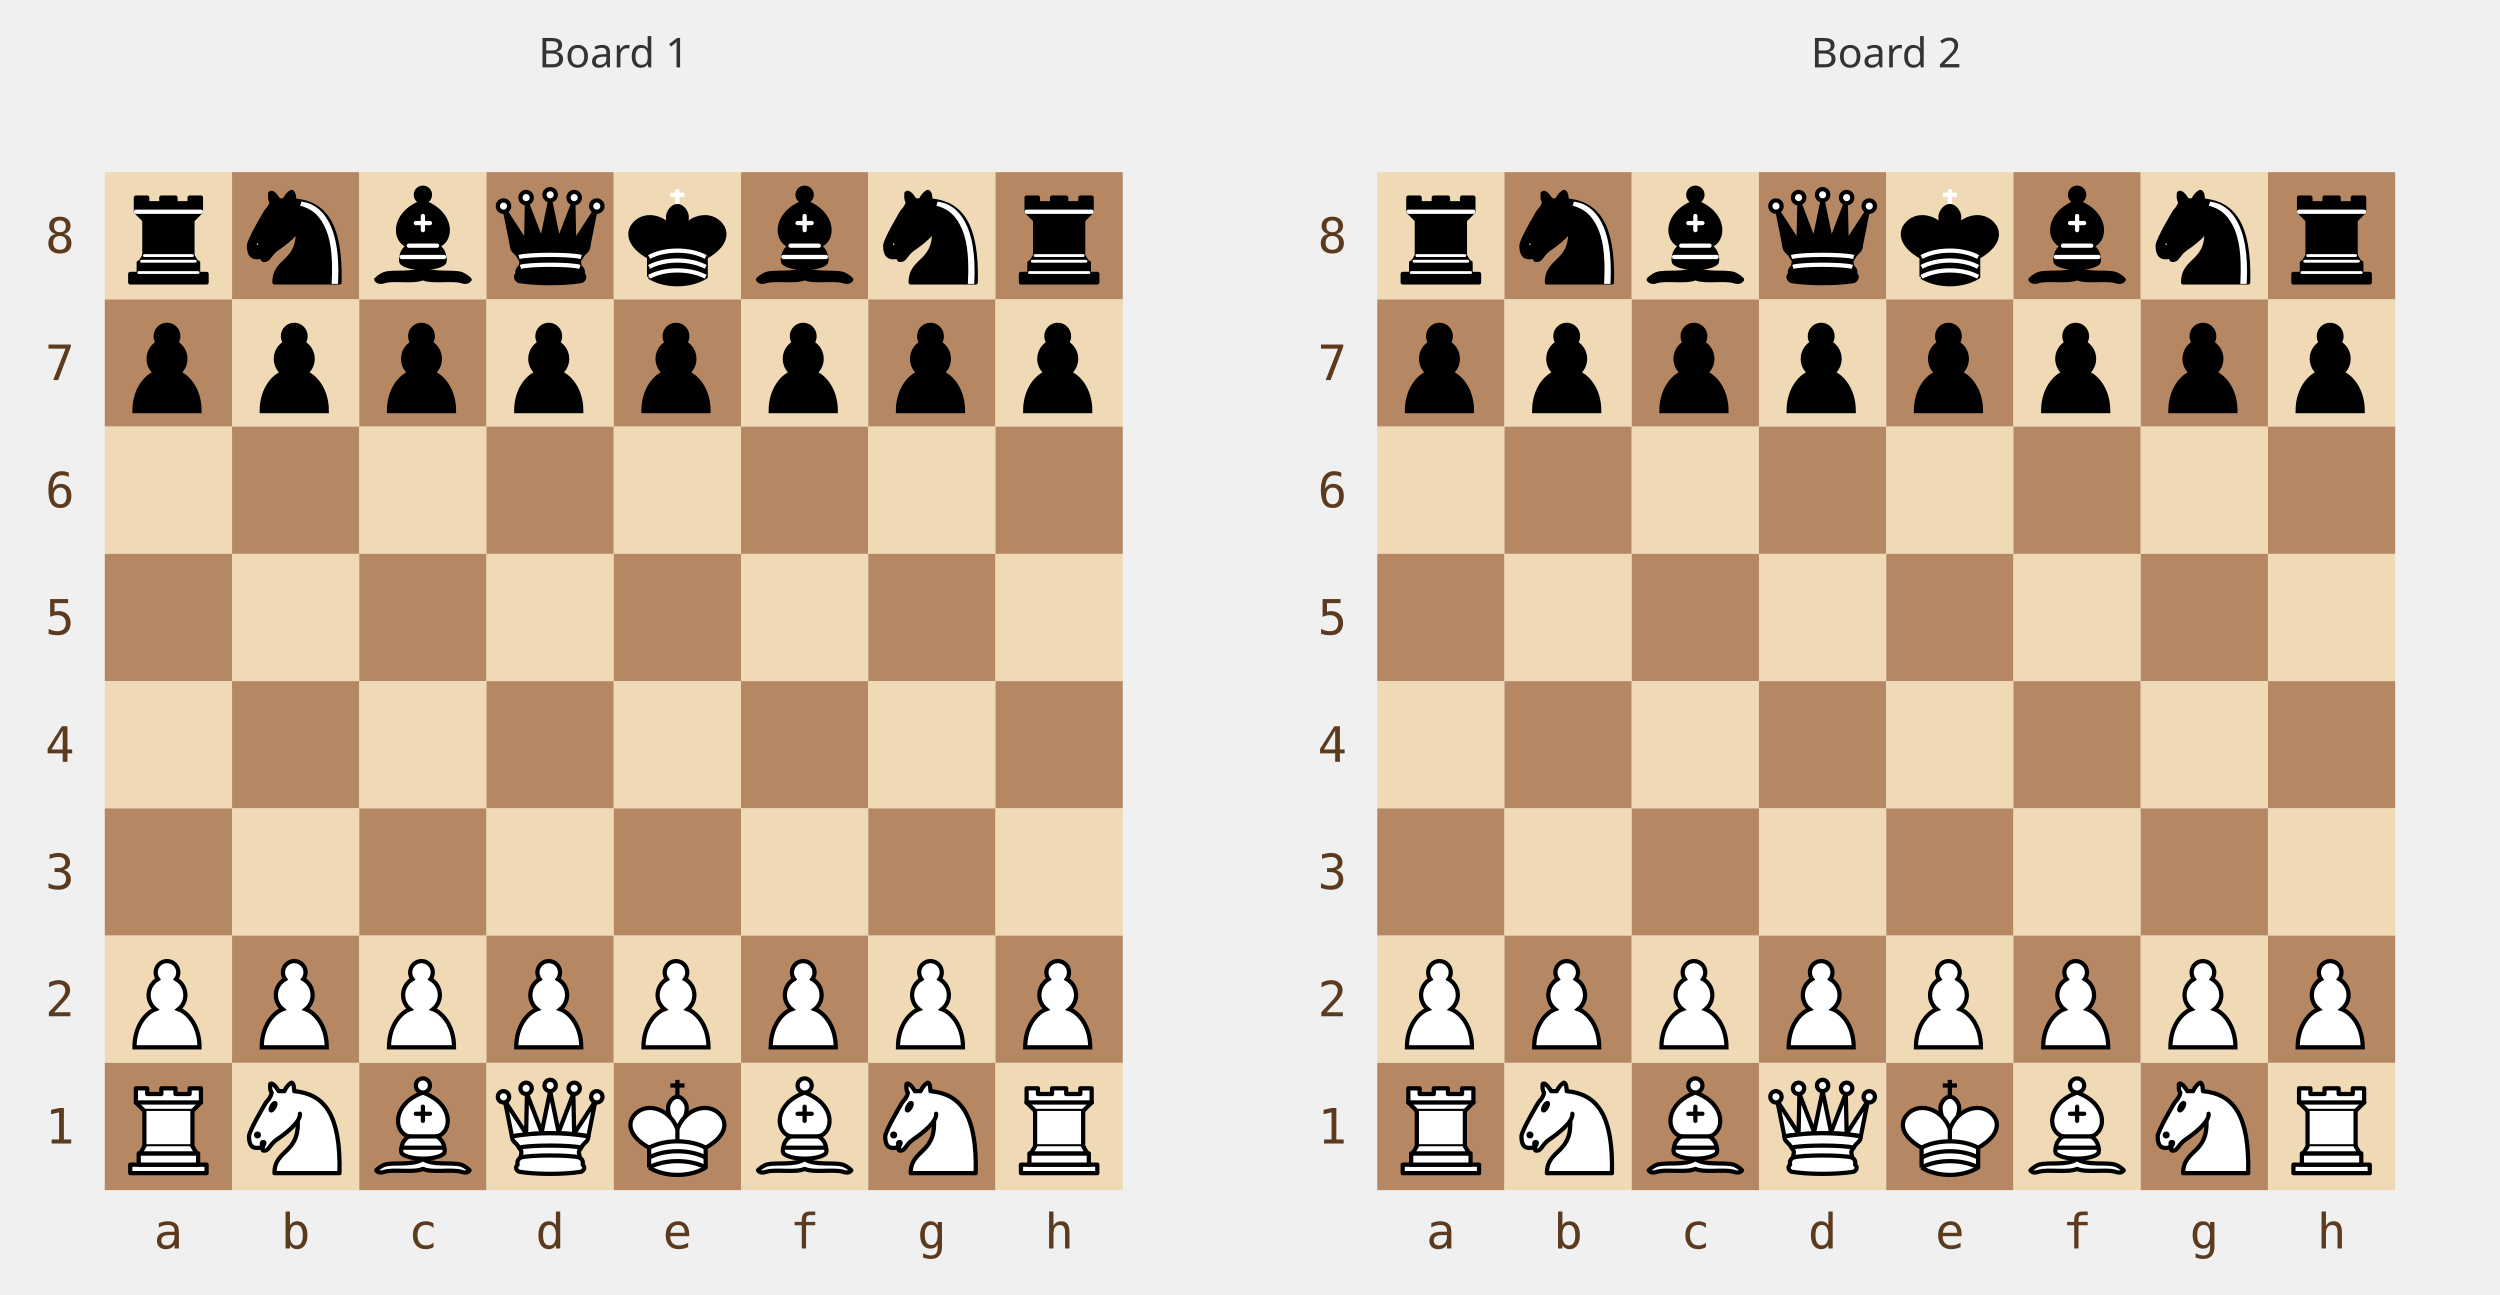
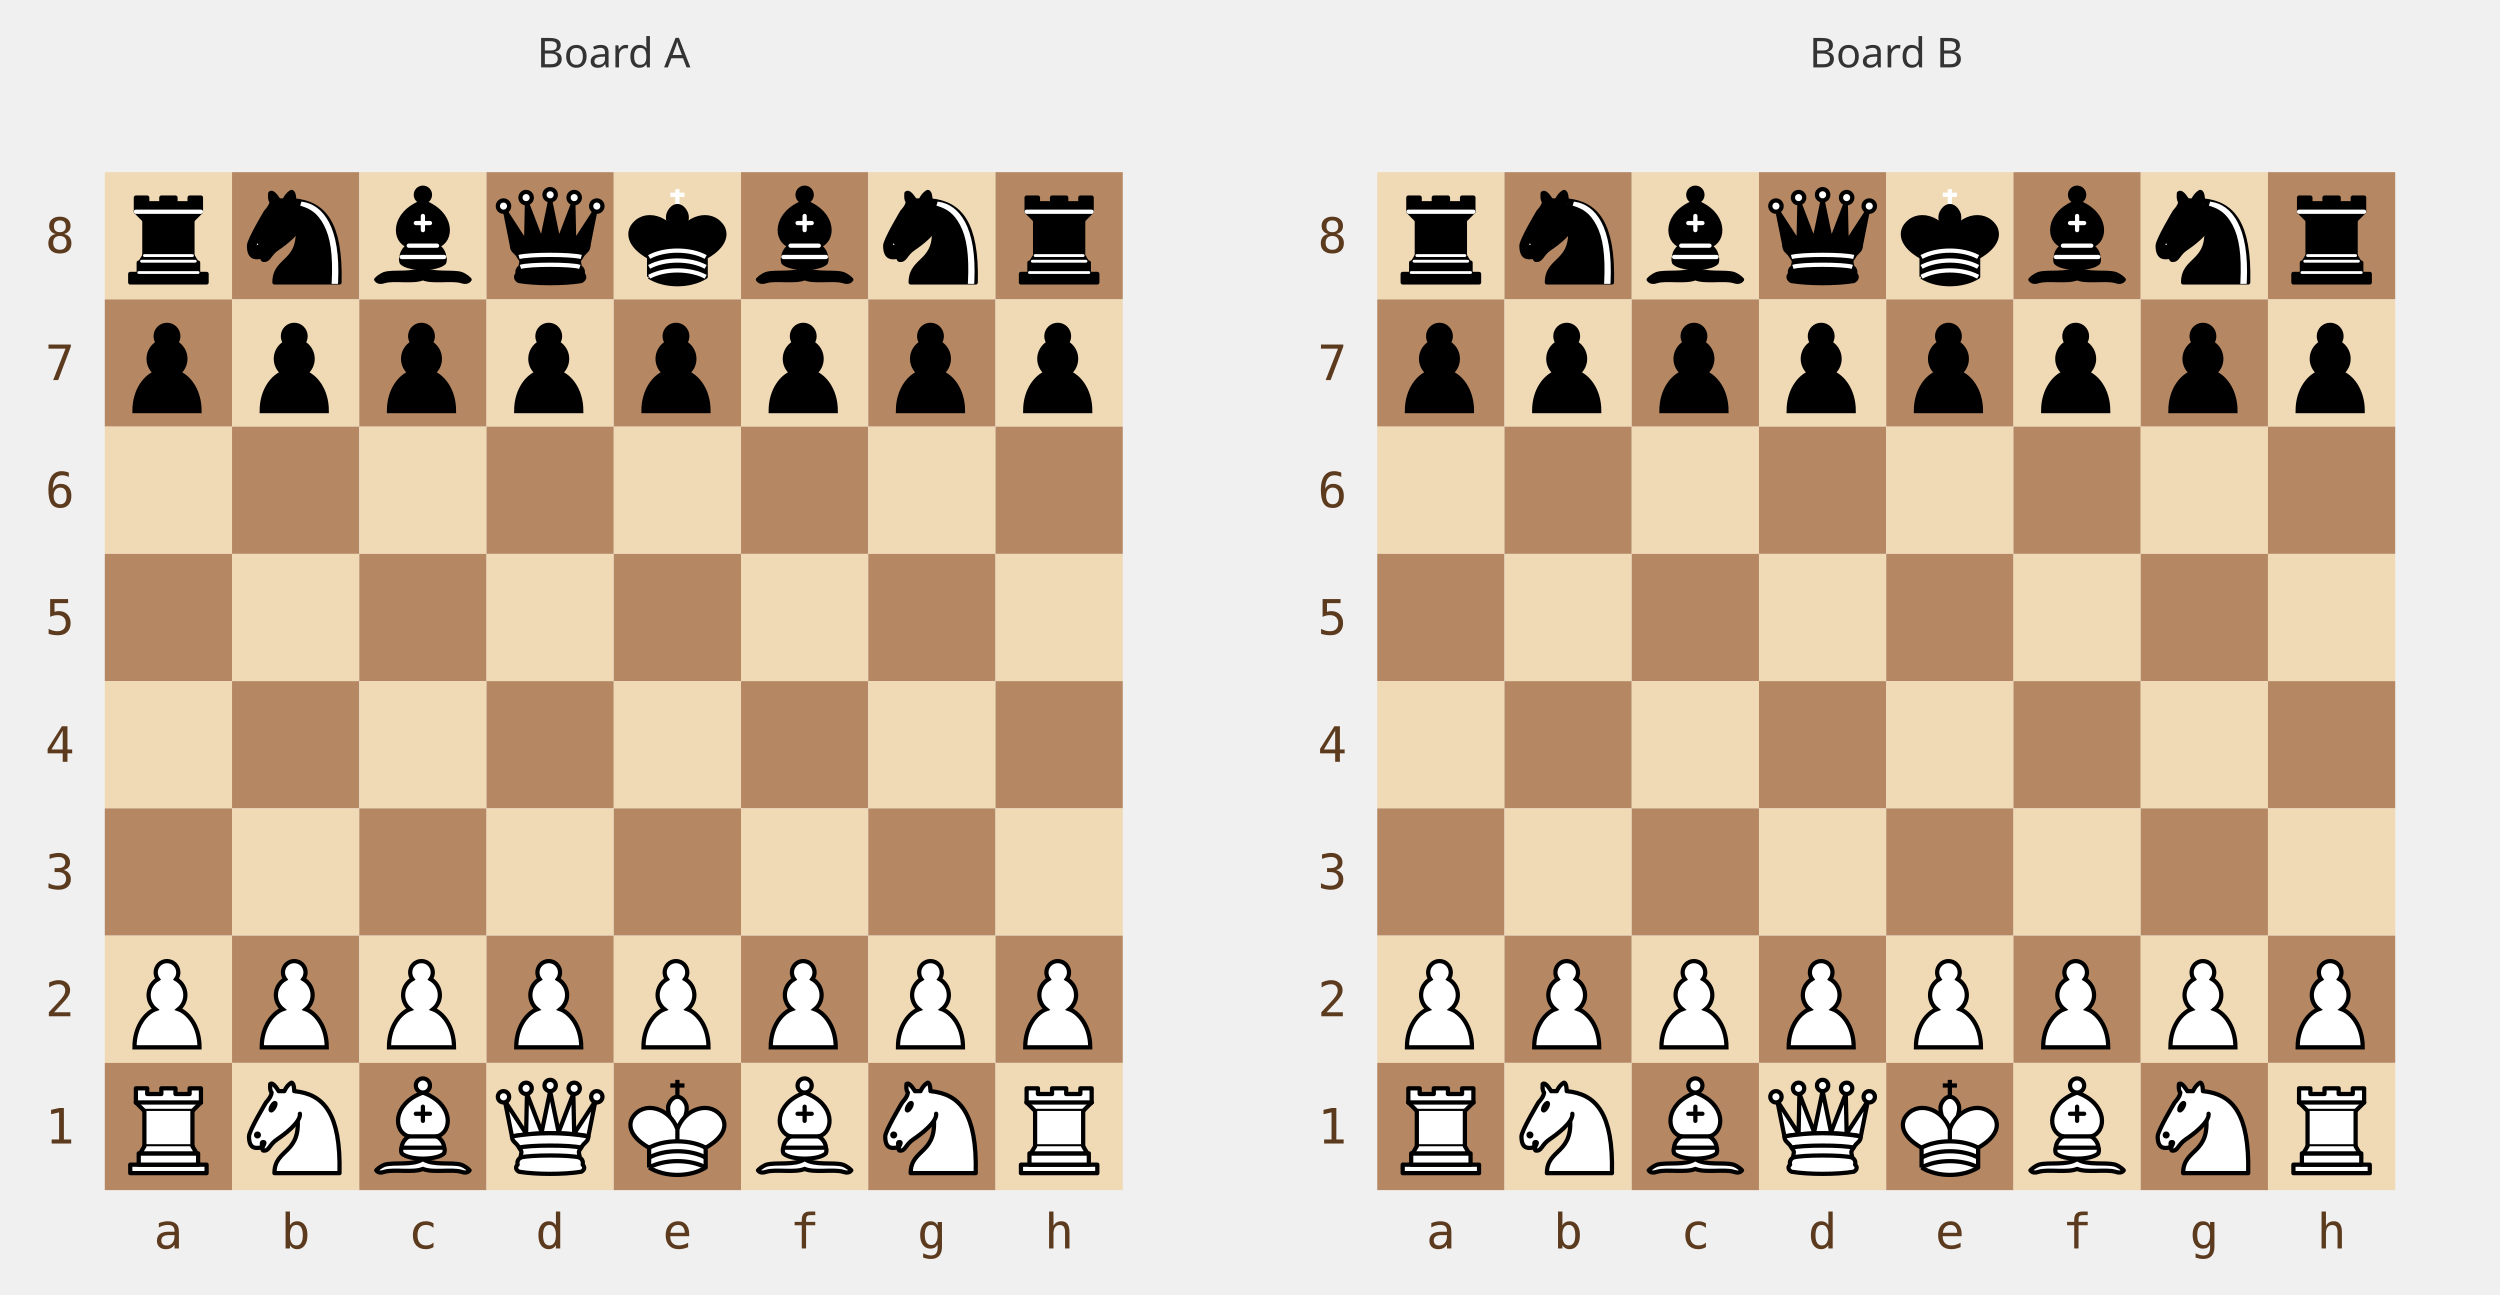
<svg xmlns="http://www.w3.org/2000/svg" viewBox="0 0 668 346" width="668" height="346">
  <defs>
    <symbol id="piece-mce-chess-bR" viewBox="0 0 45 45">
      <g style="fill:#000;stroke:#000;stroke-width:1.5;stroke-linecap:round;stroke-linejoin:round">
        <path d="M 9,39 L 36,39 L 36,36 L 9,36 L 9,39 z" />
        <path d="M 12,36 L 12,32 L 33,32 L 33,36 L 12,36 z" />
        <path d="M 11,14 L 11,9 L 15,9 L 15,11 L 20,11 L 20,9 L 25,9 L 25,11 L 30,11 L 30,9 L 34,9 L 34,14" />
        <path d="M 34,14 L 31,17 L 14,17 L 11,14" />
        <path d="M 31,17 L 31,29.5 L 14,29.5 L 14,17" />
        <path d="M 31,29.5 L 32.5,32 L 12.5,32 L 14,29.5" />
        <path d="M 11,14 L 34,14" style="fill:none;stroke:#fff;stroke-linejoin:miter" />
        <path d="M 12,35.5 L 33,35.5" style="fill:none;stroke:#fff;stroke-width:1" />
        <path d="M 13,31.5 L 32,31.5" style="fill:none;stroke:#fff;stroke-width:1" />
        <path d="M 14,29.5 L 31,29.5" style="fill:none;stroke:#fff;stroke-width:1" />
      </g>
    </symbol>
    <symbol id="piece-mce-chess-bN" viewBox="0 0 45 45">
      <g style="fill:none;stroke:#000;stroke-width:1.5;stroke-linecap:round;stroke-linejoin:round">
        <path d="M 22,10 C 32.5,11 38.5,18 38,39 L 15,39 C 15,30 25,32.5 23,18" style="fill:#000" />
        <path d="M 24,18 C 24.38,20.91 18.45,25.37 16,27 C 13,29 13.18,31.34 11,31 C 9.958,30.06 12.41,27.96 11,28 C 10,28 11.19,29.23 10,30 C 9,30 5.997,31 6,26 C 6,24 12,14 12,14 C 12,14 13.89,12.1 14,10.5 C 13.27,9.506 13.5,8.5 13.5,7.5 C 14.5,6.5 16.5,10 16.5,10 L 18.5,10 C 18.5,10 19.28,8.008 21,7 C 22,7 22,10 22,10" style="fill:#000" />
        <path d="M 9.5,25.5 A 0.5,0.5 0 1 1 8.5,25.5 A 0.5,0.5 0 1 1 9.5,25.5 z" style="fill:#fff" />
        <path d="M 15,15.5 A 0.5,1.5 0 1 1 14,15.5 A 0.5,1.5 0 1 1 15,15.5 z" transform="matrix(0.866,0.5,-0.5,0.866,9.693,-5.173)" style="fill:#fff" />
        <path d="M 24.55,10.4 L 24.1,11.85 L 24.6,12 C 27.75,13 30.25,14.49 32.5,18.75 C 34.75,23.01 35.75,29.06 35.25,39 L 35.2,39.5 L 37.45,39.5 L 37.5,39 C 38,28.94 36.62,22.15 34.25,17.66 C 31.88,13.17 28.46,11.02 25.06,10.5 L 24.55,10.4 z" style="fill:#fff;stroke:none" />
      </g>
    </symbol>
    <symbol id="piece-mce-chess-bB" viewBox="0 0 45 45">
      <g style="fill:none;stroke:#000;stroke-width:1.5;stroke-linecap:round;stroke-linejoin:round">
        <g style="fill:#000;stroke-linecap:butt">
          <path d="M 9,36 C 12.39,35.03 19.11,36.43 22.5,34 C 25.89,36.43 32.61,35.03 36,36 C 36,36 37.65,36.54 39,38 C 38.32,38.97 37.2,38.91 36,38.5 C 32.61,37.53 25.89,38.96 22.5,37.5 C 19.11,38.96 12.39,37.53 9,38.5 C 7.8,38.91 6.68,38.97 6,38 C 7.35,36.54 9,36 9,36 z" />
          <path d="M 15,32 C 17.5,34.5 27.5,34.5 30,32 C 30.5,30.5 30,30 30,30 C 30,27.5 27.5,26 27.5,26 C 33,24.5 33.5,14.5 22.5,10.5 C 11.5,14.5 12,24.5 17.5,26 C 17.5,26 15,27.5 15,30 C 15,30 14.5,30.5 15,32 z" />
          <path d="M 25,8 A 2.5,2.5 0 1 1 20,8 A 2.5,2.5 0 1 1 25,8 z" />
        </g>
        <path d="M 17.5,26 L 27.5,26 M 15,30 L 30,30 M 22.5,15.5 L 22.5,20.5 M 20,18 L 25,18" style="fill:none;stroke:#fff;stroke-linejoin:miter" />
      </g>
    </symbol>
    <symbol id="piece-mce-chess-bQ" viewBox="0 0 45 45">
      <g style="fill:#000;stroke:#000;stroke-width:1.5;stroke-linejoin:round">
        <path d="M 9,26 C 17.5,24.5 30,24.5 36,26 L 38.5,13.5 L 31,25 L 30.7,10.9 L 25.5,24.5 L 22.5,10 L 19.5,24.5 L 14.3,10.9 L 14,25 L 6.5,13.5 L 9,26 z" />
        <path d="M 9,26 C 9,28 10.5,28 11.5,30 C 12.5,31.5 12.5,31 12,33.5 C 10.5,34.5 11,36 11,36 C 9.5,37.5 11.5,38.5 11.5,38.5 C 17.5,39.5 27.5,39.5 33.5,38.5 C 33.5,38.5 35.5,37.5 34,36 C 34,36 34.5,34.5 33,33.5 C 32.5,31 32.5,31.5 33.5,30 C 34.5,28 36,28 36,26 C 27.5,24.5 17.5,24.5 9,26 z" />
        <path d="M 11.5,30 C 15,29 30,29 33.5,30" style="fill:none;stroke:#fff" />
        <path d="M 12,33.5 C 15,32.5 30,32.5 33,33.5" style="fill:none;stroke:#fff" />
        <circle cx="6" cy="12" r="2" style="fill:#fff" />
        <circle cx="14" cy="9" r="2" style="fill:#fff" />
        <circle cx="22.5" cy="8" r="2" style="fill:#fff" />
        <circle cx="31" cy="9" r="2" style="fill:#fff" />
        <circle cx="39" cy="12" r="2" style="fill:#fff" />
      </g>
    </symbol>
    <symbol id="piece-mce-chess-bK" viewBox="0 0 45 45">
      <g style="fill:#000;stroke:#000;stroke-width:1.5;stroke-linejoin:round">
        <path d="M 22.5,11.63 L 22.5,6" style="fill:none;stroke:#fff;stroke-linejoin:miter" />
        <path d="M 20,8 L 25,8" style="fill:none;stroke:#fff;stroke-linejoin:miter" />
        <path d="M 22.5,25 C 22.5,25 27,17.5 25.5,14.5 C 25.5,14.5 24.5,12 22.5,12 C 20.5,12 19.5,14.5 19.5,14.5 C 18,17.5 22.5,25 22.5,25" />
        <path d="M 12.5,37 C 18,40.5 27,40.5 32.5,37 L 32.5,30 C 32.5,30 41.5,25.5 38.5,19.5 C 34.5,13 25,16 22.5,23.5 L 22.5,27 L 22.5,23.5 C 20,16 10.5,13 6.5,19.5 C 3.5,25.5 12.5,30 12.5,30 L 12.5,37" />
        <path d="M 12.5,30 C 18,27 27,27 32.5,30" style="fill:none;stroke:#fff" />
        <path d="M 12.5,33.5 C 18,30.5 27,30.5 32.5,33.5" style="fill:none;stroke:#fff" />
        <path d="M 12.5,37 C 18,34 27,34 32.5,37" style="fill:none;stroke:#fff" />
      </g>
    </symbol>
    <symbol id="piece-mce-chess-bP" viewBox="0 0 45 45">
      <path d="M 22,9 C 19.79,9 18,10.79 18,13 C 18,13.89 18.29,14.71 18.78,15.38 C 16.83,16.5 15.5,18.59 15.5,21 C 15.5,23.03 16.44,24.84 17.91,26.03 C 14.91,27.09 10.5,31.58 10.5,39.5 L 33.5,39.5 C 33.5,31.58 29.09,27.09 26.09,26.03 C 27.56,24.84 28.5,23.03 28.5,21 C 28.5,18.59 27.17,16.5 25.22,15.38 C 25.71,14.71 26,13.89 26,13 C 26,10.79 24.21,9 22,9 z" style="fill:#000;stroke:#000;stroke-width:1.5;stroke-linecap:round" />
    </symbol>
    <symbol id="piece-mce-chess-wP" viewBox="0 0 45 45">
      <path d="M 22,9 C 19.79,9 18,10.79 18,13 C 18,13.89 18.29,14.71 18.78,15.38 C 16.83,16.5 15.5,18.59 15.5,21 C 15.5,23.03 16.44,24.84 17.91,26.03 C 14.91,27.09 10.5,31.58 10.5,39.5 L 33.5,39.5 C 33.5,31.58 29.09,27.09 26.09,26.03 C 27.56,24.84 28.5,23.03 28.5,21 C 28.5,18.59 27.17,16.5 25.22,15.38 C 25.71,14.71 26,13.89 26,13 C 26,10.79 24.21,9 22,9 z" style="fill:#fff;stroke:#000;stroke-width:1.5;stroke-linecap:round" />
    </symbol>
    <symbol id="piece-mce-chess-wR" viewBox="0 0 45 45">
      <g style="fill:#fff;stroke:#000;stroke-width:1.5;stroke-linecap:round;stroke-linejoin:round">
        <path d="M 9,39 L 36,39 L 36,36 L 9,36 L 9,39 z" />
        <path d="M 12,36 L 12,32 L 33,32 L 33,36 L 12,36 z" />
        <path d="M 11,14 L 11,9 L 15,9 L 15,11 L 20,11 L 20,9 L 25,9 L 25,11 L 30,11 L 30,9 L 34,9 L 34,14" />
        <path d="M 34,14 L 31,17 L 14,17 L 11,14" />
        <path d="M 31,17 L 31,29.5 L 14,29.5 L 14,17" />
        <path d="M 31,29.5 L 32.5,32 L 12.5,32 L 14,29.5" />
        <path d="M 11,14 L 34,14" style="fill:none" />
      </g>
    </symbol>
    <symbol id="piece-mce-chess-wN" viewBox="0 0 45 45">
      <g style="fill:none;stroke:#000;stroke-width:1.5;stroke-linecap:round;stroke-linejoin:round">
        <path d="M 22,10 C 32.5,11 38.5,18 38,39 L 15,39 C 15,30 25,32.5 23,18" style="fill:#fff" />
        <path d="M 24,18 C 24.38,20.91 18.45,25.37 16,27 C 13,29 13.18,31.34 11,31 C 9.958,30.06 12.41,27.96 11,28 C 10,28 11.19,29.23 10,30 C 9,30 5.997,31 6,26 C 6,24 12,14 12,14 C 12,14 13.89,12.1 14,10.5 C 13.27,9.506 13.5,8.5 13.5,7.5 C 14.5,6.5 16.5,10 16.5,10 L 18.5,10 C 18.5,10 19.28,8.008 21,7 C 22,7 22,10 22,10" style="fill:#fff" />
        <path d="M 9.5,25.5 A 0.5,0.5 0 1 1 8.5,25.5 A 0.5,0.5 0 1 1 9.5,25.5 z" style="fill:#000" />
        <path d="M 15,15.5 A 0.5,1.5 0 1 1 14,15.5 A 0.5,1.5 0 1 1 15,15.5 z" transform="matrix(0.866,0.5,-0.5,0.866,9.693,-5.173)" style="fill:#000" />
      </g>
    </symbol>
    <symbol id="piece-mce-chess-wB" viewBox="0 0 45 45">
      <g style="fill:none;stroke:#000;stroke-width:1.5;stroke-linecap:round;stroke-linejoin:round">
        <g style="fill:#fff;stroke-linecap:butt">
          <path d="M 9,36 C 12.39,35.03 19.11,36.43 22.5,34 C 25.89,36.43 32.61,35.03 36,36 C 36,36 37.65,36.54 39,38 C 38.32,38.97 37.2,38.91 36,38.5 C 32.61,37.53 25.89,38.96 22.5,37.5 C 19.11,38.96 12.39,37.53 9,38.5 C 7.8,38.91 6.68,38.97 6,38 C 7.35,36.54 9,36 9,36 z" />
          <path d="M 15,32 C 17.5,34.5 27.5,34.5 30,32 C 30.5,30.5 30,30 30,30 C 30,27.5 27.5,26 27.5,26 C 33,24.5 33.5,14.5 22.5,10.5 C 11.5,14.5 12,24.5 17.5,26 C 17.5,26 15,27.5 15,30 C 15,30 14.5,30.5 15,32 z" />
          <path d="M 25,8 A 2.5,2.5 0 1 1 20,8 A 2.5,2.5 0 1 1 25,8 z" />
        </g>
        <path d="M 17.5,26 L 27.5,26 M 15,30 L 30,30 M 22.5,15.5 L 22.5,20.5 M 20,18 L 25,18" style="fill:none;stroke:#000;stroke-linejoin:miter" />
      </g>
    </symbol>
    <symbol id="piece-mce-chess-wQ" viewBox="0 0 45 45">
      <g style="fill:#fff;stroke:#000;stroke-width:1.5;stroke-linejoin:round">
        <path d="M 9,26 C 17.5,24.5 30,24.5 36,26 L 38.5,13.5 L 31,25 L 30.7,10.9 L 25.5,24.5 L 22.5,10 L 19.5,24.5 L 14.3,10.9 L 14,25 L 6.5,13.5 L 9,26 z" />
        <path d="M 9,26 C 9,28 10.5,28 11.5,30 C 12.5,31.5 12.5,31 12,33.5 C 10.5,34.5 11,36 11,36 C 9.5,37.5 11.5,38.5 11.5,38.5 C 17.5,39.5 27.5,39.5 33.5,38.5 C 33.5,38.5 35.5,37.5 34,36 C 34,36 34.5,34.5 33,33.5 C 32.5,31 32.5,31.5 33.5,30 C 34.5,28 36,28 36,26 C 27.5,24.5 17.5,24.5 9,26 z" />
        <path d="M 11.5,30 C 15,29 30,29 33.5,30" style="fill:none" />
        <path d="M 12,33.5 C 15,32.5 30,32.5 33,33.5" style="fill:none" />
        <circle cx="6" cy="12" r="2" />
        <circle cx="14" cy="9" r="2" />
        <circle cx="22.5" cy="8" r="2" />
        <circle cx="31" cy="9" r="2" />
        <circle cx="39" cy="12" r="2" />
      </g>
    </symbol>
    <symbol id="piece-mce-chess-wK" viewBox="0 0 45 45">
      <g style="fill:#fff;stroke:#000;stroke-width:1.5;stroke-linejoin:round">
        <path d="M 22.5,11.63 L 22.5,6" style="fill:none;stroke-linejoin:miter" />
        <path d="M 20,8 L 25,8" style="fill:none;stroke-linejoin:miter" />
        <path d="M 22.5,25 C 22.5,25 27,17.5 25.5,14.5 C 25.5,14.5 24.5,12 22.5,12 C 20.5,12 19.5,14.5 19.5,14.5 C 18,17.5 22.5,25 22.5,25" />
        <path d="M 12.5,37 C 18,40.5 27,40.5 32.5,37 L 32.5,30 C 32.5,30 41.5,25.5 38.5,19.5 C 34.5,13 25,16 22.5,23.5 L 22.5,27 L 22.5,23.5 C 20,16 10.5,13 6.5,19.5 C 3.5,25.5 12.5,30 12.5,30 L 12.5,37" />
        <path d="M 12.5,30 C 18,27 27,27 32.5,30" />
        <path d="M 12.5,33.5 C 18,30.5 27,30.5 32.5,33.5" />
        <path d="M 12.5,37 C 18,34 27,34 32.5,37" />
      </g>
    </symbol>
  </defs>
-   <text x="164" y="18" text-anchor="middle" font-size="11" fill="#333" font-family="system-ui">Board 1</text>
+   <text x="164" y="18" text-anchor="middle" font-size="11" fill="#333" font-family="system-ui">Board A</text>
  <g transform="translate(4,22)" data-layer="0">
    <rect x="24" y="24" width="34" height="34" fill="#f0d9b5" data-sq="a8" class="board-cell" pointer-events="all" />
    <rect x="58" y="24" width="34" height="34" fill="#b58863" data-sq="b8" class="board-cell" pointer-events="all" />
    <rect x="92" y="24" width="34" height="34" fill="#f0d9b5" data-sq="c8" class="board-cell" pointer-events="all" />
    <rect x="126" y="24" width="34" height="34" fill="#b58863" data-sq="d8" class="board-cell" pointer-events="all" />
    <rect x="160" y="24" width="34" height="34" fill="#f0d9b5" data-sq="e8" class="board-cell" pointer-events="all" />
    <rect x="194" y="24" width="34" height="34" fill="#b58863" data-sq="f8" class="board-cell" pointer-events="all" />
    <rect x="228" y="24" width="34" height="34" fill="#f0d9b5" data-sq="g8" class="board-cell" pointer-events="all" />
    <rect x="262" y="24" width="34" height="34" fill="#b58863" data-sq="h8" class="board-cell" pointer-events="all" />
    <rect x="24" y="58" width="34" height="34" fill="#b58863" data-sq="a7" class="board-cell" pointer-events="all" />
    <rect x="58" y="58" width="34" height="34" fill="#f0d9b5" data-sq="b7" class="board-cell" pointer-events="all" />
    <rect x="92" y="58" width="34" height="34" fill="#b58863" data-sq="c7" class="board-cell" pointer-events="all" />
    <rect x="126" y="58" width="34" height="34" fill="#f0d9b5" data-sq="d7" class="board-cell" pointer-events="all" />
    <rect x="160" y="58" width="34" height="34" fill="#b58863" data-sq="e7" class="board-cell" pointer-events="all" />
    <rect x="194" y="58" width="34" height="34" fill="#f0d9b5" data-sq="f7" class="board-cell" pointer-events="all" />
    <rect x="228" y="58" width="34" height="34" fill="#b58863" data-sq="g7" class="board-cell" pointer-events="all" />
    <rect x="262" y="58" width="34" height="34" fill="#f0d9b5" data-sq="h7" class="board-cell" pointer-events="all" />
    <rect x="24" y="92" width="34" height="34" fill="#f0d9b5" data-sq="a6" class="board-cell" pointer-events="all" />
    <rect x="58" y="92" width="34" height="34" fill="#b58863" data-sq="b6" class="board-cell" pointer-events="all" />
    <rect x="92" y="92" width="34" height="34" fill="#f0d9b5" data-sq="c6" class="board-cell" pointer-events="all" />
    <rect x="126" y="92" width="34" height="34" fill="#b58863" data-sq="d6" class="board-cell" pointer-events="all" />
    <rect x="160" y="92" width="34" height="34" fill="#f0d9b5" data-sq="e6" class="board-cell" pointer-events="all" />
    <rect x="194" y="92" width="34" height="34" fill="#b58863" data-sq="f6" class="board-cell" pointer-events="all" />
    <rect x="228" y="92" width="34" height="34" fill="#f0d9b5" data-sq="g6" class="board-cell" pointer-events="all" />
    <rect x="262" y="92" width="34" height="34" fill="#b58863" data-sq="h6" class="board-cell" pointer-events="all" />
    <rect x="24" y="126" width="34" height="34" fill="#b58863" data-sq="a5" class="board-cell" pointer-events="all" />
    <rect x="58" y="126" width="34" height="34" fill="#f0d9b5" data-sq="b5" class="board-cell" pointer-events="all" />
    <rect x="92" y="126" width="34" height="34" fill="#b58863" data-sq="c5" class="board-cell" pointer-events="all" />
    <rect x="126" y="126" width="34" height="34" fill="#f0d9b5" data-sq="d5" class="board-cell" pointer-events="all" />
    <rect x="160" y="126" width="34" height="34" fill="#b58863" data-sq="e5" class="board-cell" pointer-events="all" />
    <rect x="194" y="126" width="34" height="34" fill="#f0d9b5" data-sq="f5" class="board-cell" pointer-events="all" />
    <rect x="228" y="126" width="34" height="34" fill="#b58863" data-sq="g5" class="board-cell" pointer-events="all" />
    <rect x="262" y="126" width="34" height="34" fill="#f0d9b5" data-sq="h5" class="board-cell" pointer-events="all" />
    <rect x="24" y="160" width="34" height="34" fill="#f0d9b5" data-sq="a4" class="board-cell" pointer-events="all" />
    <rect x="58" y="160" width="34" height="34" fill="#b58863" data-sq="b4" class="board-cell" pointer-events="all" />
    <rect x="92" y="160" width="34" height="34" fill="#f0d9b5" data-sq="c4" class="board-cell" pointer-events="all" />
    <rect x="126" y="160" width="34" height="34" fill="#b58863" data-sq="d4" class="board-cell" pointer-events="all" />
    <rect x="160" y="160" width="34" height="34" fill="#f0d9b5" data-sq="e4" class="board-cell" pointer-events="all" />
    <rect x="194" y="160" width="34" height="34" fill="#b58863" data-sq="f4" class="board-cell" pointer-events="all" />
    <rect x="228" y="160" width="34" height="34" fill="#f0d9b5" data-sq="g4" class="board-cell" pointer-events="all" />
    <rect x="262" y="160" width="34" height="34" fill="#b58863" data-sq="h4" class="board-cell" pointer-events="all" />
    <rect x="24" y="194" width="34" height="34" fill="#b58863" data-sq="a3" class="board-cell" pointer-events="all" />
    <rect x="58" y="194" width="34" height="34" fill="#f0d9b5" data-sq="b3" class="board-cell" pointer-events="all" />
    <rect x="92" y="194" width="34" height="34" fill="#b58863" data-sq="c3" class="board-cell" pointer-events="all" />
    <rect x="126" y="194" width="34" height="34" fill="#f0d9b5" data-sq="d3" class="board-cell" pointer-events="all" />
    <rect x="160" y="194" width="34" height="34" fill="#b58863" data-sq="e3" class="board-cell" pointer-events="all" />
    <rect x="194" y="194" width="34" height="34" fill="#f0d9b5" data-sq="f3" class="board-cell" pointer-events="all" />
    <rect x="228" y="194" width="34" height="34" fill="#b58863" data-sq="g3" class="board-cell" pointer-events="all" />
    <rect x="262" y="194" width="34" height="34" fill="#f0d9b5" data-sq="h3" class="board-cell" pointer-events="all" />
    <rect x="24" y="228" width="34" height="34" fill="#f0d9b5" data-sq="a2" class="board-cell" pointer-events="all" />
    <rect x="58" y="228" width="34" height="34" fill="#b58863" data-sq="b2" class="board-cell" pointer-events="all" />
    <rect x="92" y="228" width="34" height="34" fill="#f0d9b5" data-sq="c2" class="board-cell" pointer-events="all" />
    <rect x="126" y="228" width="34" height="34" fill="#b58863" data-sq="d2" class="board-cell" pointer-events="all" />
    <rect x="160" y="228" width="34" height="34" fill="#f0d9b5" data-sq="e2" class="board-cell" pointer-events="all" />
    <rect x="194" y="228" width="34" height="34" fill="#b58863" data-sq="f2" class="board-cell" pointer-events="all" />
    <rect x="228" y="228" width="34" height="34" fill="#f0d9b5" data-sq="g2" class="board-cell" pointer-events="all" />
    <rect x="262" y="228" width="34" height="34" fill="#b58863" data-sq="h2" class="board-cell" pointer-events="all" />
    <rect x="24" y="262" width="34" height="34" fill="#b58863" data-sq="a1" class="board-cell" pointer-events="all" />
    <rect x="58" y="262" width="34" height="34" fill="#f0d9b5" data-sq="b1" class="board-cell" pointer-events="all" />
    <rect x="92" y="262" width="34" height="34" fill="#b58863" data-sq="c1" class="board-cell" pointer-events="all" />
    <rect x="126" y="262" width="34" height="34" fill="#f0d9b5" data-sq="d1" class="board-cell" pointer-events="all" />
    <rect x="160" y="262" width="34" height="34" fill="#b58863" data-sq="e1" class="board-cell" pointer-events="all" />
    <rect x="194" y="262" width="34" height="34" fill="#f0d9b5" data-sq="f1" class="board-cell" pointer-events="all" />
    <rect x="228" y="262" width="34" height="34" fill="#b58863" data-sq="g1" class="board-cell" pointer-events="all" />
    <rect x="262" y="262" width="34" height="34" fill="#f0d9b5" data-sq="h1" class="board-cell" pointer-events="all" />
    <g pointer-events="none">
      <use href="#piece-mce-chess-bR" x="24" y="24" width="34" height="34" />
      <use href="#piece-mce-chess-bN" x="58" y="24" width="34" height="34" />
      <use href="#piece-mce-chess-bB" x="92" y="24" width="34" height="34" />
      <use href="#piece-mce-chess-bQ" x="126" y="24" width="34" height="34" />
      <use href="#piece-mce-chess-bK" x="160" y="24" width="34" height="34" />
      <use href="#piece-mce-chess-bB" x="194" y="24" width="34" height="34" />
      <use href="#piece-mce-chess-bN" x="228" y="24" width="34" height="34" />
      <use href="#piece-mce-chess-bR" x="262" y="24" width="34" height="34" />
      <use href="#piece-mce-chess-bP" x="24" y="58" width="34" height="34" />
      <use href="#piece-mce-chess-bP" x="58" y="58" width="34" height="34" />
      <use href="#piece-mce-chess-bP" x="92" y="58" width="34" height="34" />
      <use href="#piece-mce-chess-bP" x="126" y="58" width="34" height="34" />
      <use href="#piece-mce-chess-bP" x="160" y="58" width="34" height="34" />
      <use href="#piece-mce-chess-bP" x="194" y="58" width="34" height="34" />
      <use href="#piece-mce-chess-bP" x="228" y="58" width="34" height="34" />
      <use href="#piece-mce-chess-bP" x="262" y="58" width="34" height="34" />
      <use href="#piece-mce-chess-wP" x="24" y="228" width="34" height="34" />
      <use href="#piece-mce-chess-wP" x="58" y="228" width="34" height="34" />
      <use href="#piece-mce-chess-wP" x="92" y="228" width="34" height="34" />
      <use href="#piece-mce-chess-wP" x="126" y="228" width="34" height="34" />
      <use href="#piece-mce-chess-wP" x="160" y="228" width="34" height="34" />
      <use href="#piece-mce-chess-wP" x="194" y="228" width="34" height="34" />
      <use href="#piece-mce-chess-wP" x="228" y="228" width="34" height="34" />
      <use href="#piece-mce-chess-wP" x="262" y="228" width="34" height="34" />
      <use href="#piece-mce-chess-wR" x="24" y="262" width="34" height="34" />
      <use href="#piece-mce-chess-wN" x="58" y="262" width="34" height="34" />
      <use href="#piece-mce-chess-wB" x="92" y="262" width="34" height="34" />
      <use href="#piece-mce-chess-wQ" x="126" y="262" width="34" height="34" />
      <use href="#piece-mce-chess-wK" x="160" y="262" width="34" height="34" />
      <use href="#piece-mce-chess-wB" x="194" y="262" width="34" height="34" />
      <use href="#piece-mce-chess-wN" x="228" y="262" width="34" height="34" />
      <use href="#piece-mce-chess-wR" x="262" y="262" width="34" height="34" />
    </g>
    <text x="41" y="311.6" text-anchor="middle" font-size="13" fill="#5c3a1e" font-family="monospace" pointer-events="none">a</text>
    <text x="75" y="311.6" text-anchor="middle" font-size="13" fill="#5c3a1e" font-family="monospace" pointer-events="none">b</text>
    <text x="109" y="311.6" text-anchor="middle" font-size="13" fill="#5c3a1e" font-family="monospace" pointer-events="none">c</text>
    <text x="143" y="311.6" text-anchor="middle" font-size="13" fill="#5c3a1e" font-family="monospace" pointer-events="none">d</text>
    <text x="177" y="311.6" text-anchor="middle" font-size="13" fill="#5c3a1e" font-family="monospace" pointer-events="none">e</text>
    <text x="211" y="311.6" text-anchor="middle" font-size="13" fill="#5c3a1e" font-family="monospace" pointer-events="none">f</text>
    <text x="245" y="311.6" text-anchor="middle" font-size="13" fill="#5c3a1e" font-family="monospace" pointer-events="none">g</text>
    <text x="279" y="311.6" text-anchor="middle" font-size="13" fill="#5c3a1e" font-family="monospace" pointer-events="none">h</text>
    <text x="12" y="45.55" text-anchor="middle" font-size="13" fill="#5c3a1e" font-family="monospace" pointer-events="none">8</text>
    <text x="12" y="79.55" text-anchor="middle" font-size="13" fill="#5c3a1e" font-family="monospace" pointer-events="none">7</text>
    <text x="12" y="113.55" text-anchor="middle" font-size="13" fill="#5c3a1e" font-family="monospace" pointer-events="none">6</text>
    <text x="12" y="147.55" text-anchor="middle" font-size="13" fill="#5c3a1e" font-family="monospace" pointer-events="none">5</text>
    <text x="12" y="181.55" text-anchor="middle" font-size="13" fill="#5c3a1e" font-family="monospace" pointer-events="none">4</text>
    <text x="12" y="215.55" text-anchor="middle" font-size="13" fill="#5c3a1e" font-family="monospace" pointer-events="none">3</text>
    <text x="12" y="249.55" text-anchor="middle" font-size="13" fill="#5c3a1e" font-family="monospace" pointer-events="none">2</text>
    <text x="12" y="283.55" text-anchor="middle" font-size="13" fill="#5c3a1e" font-family="monospace" pointer-events="none">1</text>
  </g>
-   <text x="504" y="18" text-anchor="middle" font-size="11" fill="#333" font-family="system-ui">Board 2</text>
+   <text x="504" y="18" text-anchor="middle" font-size="11" fill="#333" font-family="system-ui">Board B</text>
  <g transform="translate(344,22)" data-layer="1">
    <rect x="24" y="24" width="34" height="34" fill="#f0d9b5" data-sq="a8-2" class="board-cell" pointer-events="all" />
    <rect x="58" y="24" width="34" height="34" fill="#b58863" data-sq="b8-2" class="board-cell" pointer-events="all" />
    <rect x="92" y="24" width="34" height="34" fill="#f0d9b5" data-sq="c8-2" class="board-cell" pointer-events="all" />
    <rect x="126" y="24" width="34" height="34" fill="#b58863" data-sq="d8-2" class="board-cell" pointer-events="all" />
    <rect x="160" y="24" width="34" height="34" fill="#f0d9b5" data-sq="e8-2" class="board-cell" pointer-events="all" />
    <rect x="194" y="24" width="34" height="34" fill="#b58863" data-sq="f8-2" class="board-cell" pointer-events="all" />
    <rect x="228" y="24" width="34" height="34" fill="#f0d9b5" data-sq="g8-2" class="board-cell" pointer-events="all" />
    <rect x="262" y="24" width="34" height="34" fill="#b58863" data-sq="h8-2" class="board-cell" pointer-events="all" />
    <rect x="24" y="58" width="34" height="34" fill="#b58863" data-sq="a7-2" class="board-cell" pointer-events="all" />
    <rect x="58" y="58" width="34" height="34" fill="#f0d9b5" data-sq="b7-2" class="board-cell" pointer-events="all" />
    <rect x="92" y="58" width="34" height="34" fill="#b58863" data-sq="c7-2" class="board-cell" pointer-events="all" />
    <rect x="126" y="58" width="34" height="34" fill="#f0d9b5" data-sq="d7-2" class="board-cell" pointer-events="all" />
    <rect x="160" y="58" width="34" height="34" fill="#b58863" data-sq="e7-2" class="board-cell" pointer-events="all" />
    <rect x="194" y="58" width="34" height="34" fill="#f0d9b5" data-sq="f7-2" class="board-cell" pointer-events="all" />
    <rect x="228" y="58" width="34" height="34" fill="#b58863" data-sq="g7-2" class="board-cell" pointer-events="all" />
    <rect x="262" y="58" width="34" height="34" fill="#f0d9b5" data-sq="h7-2" class="board-cell" pointer-events="all" />
    <rect x="24" y="92" width="34" height="34" fill="#f0d9b5" data-sq="a6-2" class="board-cell" pointer-events="all" />
    <rect x="58" y="92" width="34" height="34" fill="#b58863" data-sq="b6-2" class="board-cell" pointer-events="all" />
    <rect x="92" y="92" width="34" height="34" fill="#f0d9b5" data-sq="c6-2" class="board-cell" pointer-events="all" />
    <rect x="126" y="92" width="34" height="34" fill="#b58863" data-sq="d6-2" class="board-cell" pointer-events="all" />
    <rect x="160" y="92" width="34" height="34" fill="#f0d9b5" data-sq="e6-2" class="board-cell" pointer-events="all" />
    <rect x="194" y="92" width="34" height="34" fill="#b58863" data-sq="f6-2" class="board-cell" pointer-events="all" />
    <rect x="228" y="92" width="34" height="34" fill="#f0d9b5" data-sq="g6-2" class="board-cell" pointer-events="all" />
    <rect x="262" y="92" width="34" height="34" fill="#b58863" data-sq="h6-2" class="board-cell" pointer-events="all" />
    <rect x="24" y="126" width="34" height="34" fill="#b58863" data-sq="a5-2" class="board-cell" pointer-events="all" />
    <rect x="58" y="126" width="34" height="34" fill="#f0d9b5" data-sq="b5-2" class="board-cell" pointer-events="all" />
    <rect x="92" y="126" width="34" height="34" fill="#b58863" data-sq="c5-2" class="board-cell" pointer-events="all" />
    <rect x="126" y="126" width="34" height="34" fill="#f0d9b5" data-sq="d5-2" class="board-cell" pointer-events="all" />
    <rect x="160" y="126" width="34" height="34" fill="#b58863" data-sq="e5-2" class="board-cell" pointer-events="all" />
    <rect x="194" y="126" width="34" height="34" fill="#f0d9b5" data-sq="f5-2" class="board-cell" pointer-events="all" />
    <rect x="228" y="126" width="34" height="34" fill="#b58863" data-sq="g5-2" class="board-cell" pointer-events="all" />
    <rect x="262" y="126" width="34" height="34" fill="#f0d9b5" data-sq="h5-2" class="board-cell" pointer-events="all" />
    <rect x="24" y="160" width="34" height="34" fill="#f0d9b5" data-sq="a4-2" class="board-cell" pointer-events="all" />
    <rect x="58" y="160" width="34" height="34" fill="#b58863" data-sq="b4-2" class="board-cell" pointer-events="all" />
    <rect x="92" y="160" width="34" height="34" fill="#f0d9b5" data-sq="c4-2" class="board-cell" pointer-events="all" />
    <rect x="126" y="160" width="34" height="34" fill="#b58863" data-sq="d4-2" class="board-cell" pointer-events="all" />
    <rect x="160" y="160" width="34" height="34" fill="#f0d9b5" data-sq="e4-2" class="board-cell" pointer-events="all" />
    <rect x="194" y="160" width="34" height="34" fill="#b58863" data-sq="f4-2" class="board-cell" pointer-events="all" />
    <rect x="228" y="160" width="34" height="34" fill="#f0d9b5" data-sq="g4-2" class="board-cell" pointer-events="all" />
    <rect x="262" y="160" width="34" height="34" fill="#b58863" data-sq="h4-2" class="board-cell" pointer-events="all" />
    <rect x="24" y="194" width="34" height="34" fill="#b58863" data-sq="a3-2" class="board-cell" pointer-events="all" />
    <rect x="58" y="194" width="34" height="34" fill="#f0d9b5" data-sq="b3-2" class="board-cell" pointer-events="all" />
    <rect x="92" y="194" width="34" height="34" fill="#b58863" data-sq="c3-2" class="board-cell" pointer-events="all" />
    <rect x="126" y="194" width="34" height="34" fill="#f0d9b5" data-sq="d3-2" class="board-cell" pointer-events="all" />
    <rect x="160" y="194" width="34" height="34" fill="#b58863" data-sq="e3-2" class="board-cell" pointer-events="all" />
    <rect x="194" y="194" width="34" height="34" fill="#f0d9b5" data-sq="f3-2" class="board-cell" pointer-events="all" />
    <rect x="228" y="194" width="34" height="34" fill="#b58863" data-sq="g3-2" class="board-cell" pointer-events="all" />
    <rect x="262" y="194" width="34" height="34" fill="#f0d9b5" data-sq="h3-2" class="board-cell" pointer-events="all" />
    <rect x="24" y="228" width="34" height="34" fill="#f0d9b5" data-sq="a2-2" class="board-cell" pointer-events="all" />
    <rect x="58" y="228" width="34" height="34" fill="#b58863" data-sq="b2-2" class="board-cell" pointer-events="all" />
    <rect x="92" y="228" width="34" height="34" fill="#f0d9b5" data-sq="c2-2" class="board-cell" pointer-events="all" />
    <rect x="126" y="228" width="34" height="34" fill="#b58863" data-sq="d2-2" class="board-cell" pointer-events="all" />
    <rect x="160" y="228" width="34" height="34" fill="#f0d9b5" data-sq="e2-2" class="board-cell" pointer-events="all" />
    <rect x="194" y="228" width="34" height="34" fill="#b58863" data-sq="f2-2" class="board-cell" pointer-events="all" />
    <rect x="228" y="228" width="34" height="34" fill="#f0d9b5" data-sq="g2-2" class="board-cell" pointer-events="all" />
    <rect x="262" y="228" width="34" height="34" fill="#b58863" data-sq="h2-2" class="board-cell" pointer-events="all" />
    <rect x="24" y="262" width="34" height="34" fill="#b58863" data-sq="a1-2" class="board-cell" pointer-events="all" />
    <rect x="58" y="262" width="34" height="34" fill="#f0d9b5" data-sq="b1-2" class="board-cell" pointer-events="all" />
    <rect x="92" y="262" width="34" height="34" fill="#b58863" data-sq="c1-2" class="board-cell" pointer-events="all" />
    <rect x="126" y="262" width="34" height="34" fill="#f0d9b5" data-sq="d1-2" class="board-cell" pointer-events="all" />
    <rect x="160" y="262" width="34" height="34" fill="#b58863" data-sq="e1-2" class="board-cell" pointer-events="all" />
    <rect x="194" y="262" width="34" height="34" fill="#f0d9b5" data-sq="f1-2" class="board-cell" pointer-events="all" />
    <rect x="228" y="262" width="34" height="34" fill="#b58863" data-sq="g1-2" class="board-cell" pointer-events="all" />
    <rect x="262" y="262" width="34" height="34" fill="#f0d9b5" data-sq="h1-2" class="board-cell" pointer-events="all" />
    <g pointer-events="none">
      <use href="#piece-mce-chess-bR" x="24" y="24" width="34" height="34" />
      <use href="#piece-mce-chess-bN" x="58" y="24" width="34" height="34" />
      <use href="#piece-mce-chess-bB" x="92" y="24" width="34" height="34" />
      <use href="#piece-mce-chess-bQ" x="126" y="24" width="34" height="34" />
      <use href="#piece-mce-chess-bK" x="160" y="24" width="34" height="34" />
      <use href="#piece-mce-chess-bB" x="194" y="24" width="34" height="34" />
      <use href="#piece-mce-chess-bN" x="228" y="24" width="34" height="34" />
      <use href="#piece-mce-chess-bR" x="262" y="24" width="34" height="34" />
      <use href="#piece-mce-chess-bP" x="24" y="58" width="34" height="34" />
      <use href="#piece-mce-chess-bP" x="58" y="58" width="34" height="34" />
      <use href="#piece-mce-chess-bP" x="92" y="58" width="34" height="34" />
      <use href="#piece-mce-chess-bP" x="126" y="58" width="34" height="34" />
      <use href="#piece-mce-chess-bP" x="160" y="58" width="34" height="34" />
      <use href="#piece-mce-chess-bP" x="194" y="58" width="34" height="34" />
      <use href="#piece-mce-chess-bP" x="228" y="58" width="34" height="34" />
      <use href="#piece-mce-chess-bP" x="262" y="58" width="34" height="34" />
      <use href="#piece-mce-chess-wP" x="24" y="228" width="34" height="34" />
      <use href="#piece-mce-chess-wP" x="58" y="228" width="34" height="34" />
      <use href="#piece-mce-chess-wP" x="92" y="228" width="34" height="34" />
      <use href="#piece-mce-chess-wP" x="126" y="228" width="34" height="34" />
      <use href="#piece-mce-chess-wP" x="160" y="228" width="34" height="34" />
      <use href="#piece-mce-chess-wP" x="194" y="228" width="34" height="34" />
      <use href="#piece-mce-chess-wP" x="228" y="228" width="34" height="34" />
      <use href="#piece-mce-chess-wP" x="262" y="228" width="34" height="34" />
      <use href="#piece-mce-chess-wR" x="24" y="262" width="34" height="34" />
      <use href="#piece-mce-chess-wN" x="58" y="262" width="34" height="34" />
      <use href="#piece-mce-chess-wB" x="92" y="262" width="34" height="34" />
      <use href="#piece-mce-chess-wQ" x="126" y="262" width="34" height="34" />
      <use href="#piece-mce-chess-wK" x="160" y="262" width="34" height="34" />
      <use href="#piece-mce-chess-wB" x="194" y="262" width="34" height="34" />
      <use href="#piece-mce-chess-wN" x="228" y="262" width="34" height="34" />
      <use href="#piece-mce-chess-wR" x="262" y="262" width="34" height="34" />
    </g>
    <text x="41" y="311.6" text-anchor="middle" font-size="13" fill="#5c3a1e" font-family="monospace" pointer-events="none">a</text>
    <text x="75" y="311.6" text-anchor="middle" font-size="13" fill="#5c3a1e" font-family="monospace" pointer-events="none">b</text>
    <text x="109" y="311.6" text-anchor="middle" font-size="13" fill="#5c3a1e" font-family="monospace" pointer-events="none">c</text>
    <text x="143" y="311.6" text-anchor="middle" font-size="13" fill="#5c3a1e" font-family="monospace" pointer-events="none">d</text>
    <text x="177" y="311.6" text-anchor="middle" font-size="13" fill="#5c3a1e" font-family="monospace" pointer-events="none">e</text>
    <text x="211" y="311.6" text-anchor="middle" font-size="13" fill="#5c3a1e" font-family="monospace" pointer-events="none">f</text>
    <text x="245" y="311.6" text-anchor="middle" font-size="13" fill="#5c3a1e" font-family="monospace" pointer-events="none">g</text>
    <text x="279" y="311.6" text-anchor="middle" font-size="13" fill="#5c3a1e" font-family="monospace" pointer-events="none">h</text>
    <text x="12" y="45.55" text-anchor="middle" font-size="13" fill="#5c3a1e" font-family="monospace" pointer-events="none">8</text>
    <text x="12" y="79.55" text-anchor="middle" font-size="13" fill="#5c3a1e" font-family="monospace" pointer-events="none">7</text>
    <text x="12" y="113.55" text-anchor="middle" font-size="13" fill="#5c3a1e" font-family="monospace" pointer-events="none">6</text>
    <text x="12" y="147.55" text-anchor="middle" font-size="13" fill="#5c3a1e" font-family="monospace" pointer-events="none">5</text>
    <text x="12" y="181.55" text-anchor="middle" font-size="13" fill="#5c3a1e" font-family="monospace" pointer-events="none">4</text>
    <text x="12" y="215.55" text-anchor="middle" font-size="13" fill="#5c3a1e" font-family="monospace" pointer-events="none">3</text>
    <text x="12" y="249.55" text-anchor="middle" font-size="13" fill="#5c3a1e" font-family="monospace" pointer-events="none">2</text>
    <text x="12" y="283.55" text-anchor="middle" font-size="13" fill="#5c3a1e" font-family="monospace" pointer-events="none">1</text>
  </g>
</svg>
